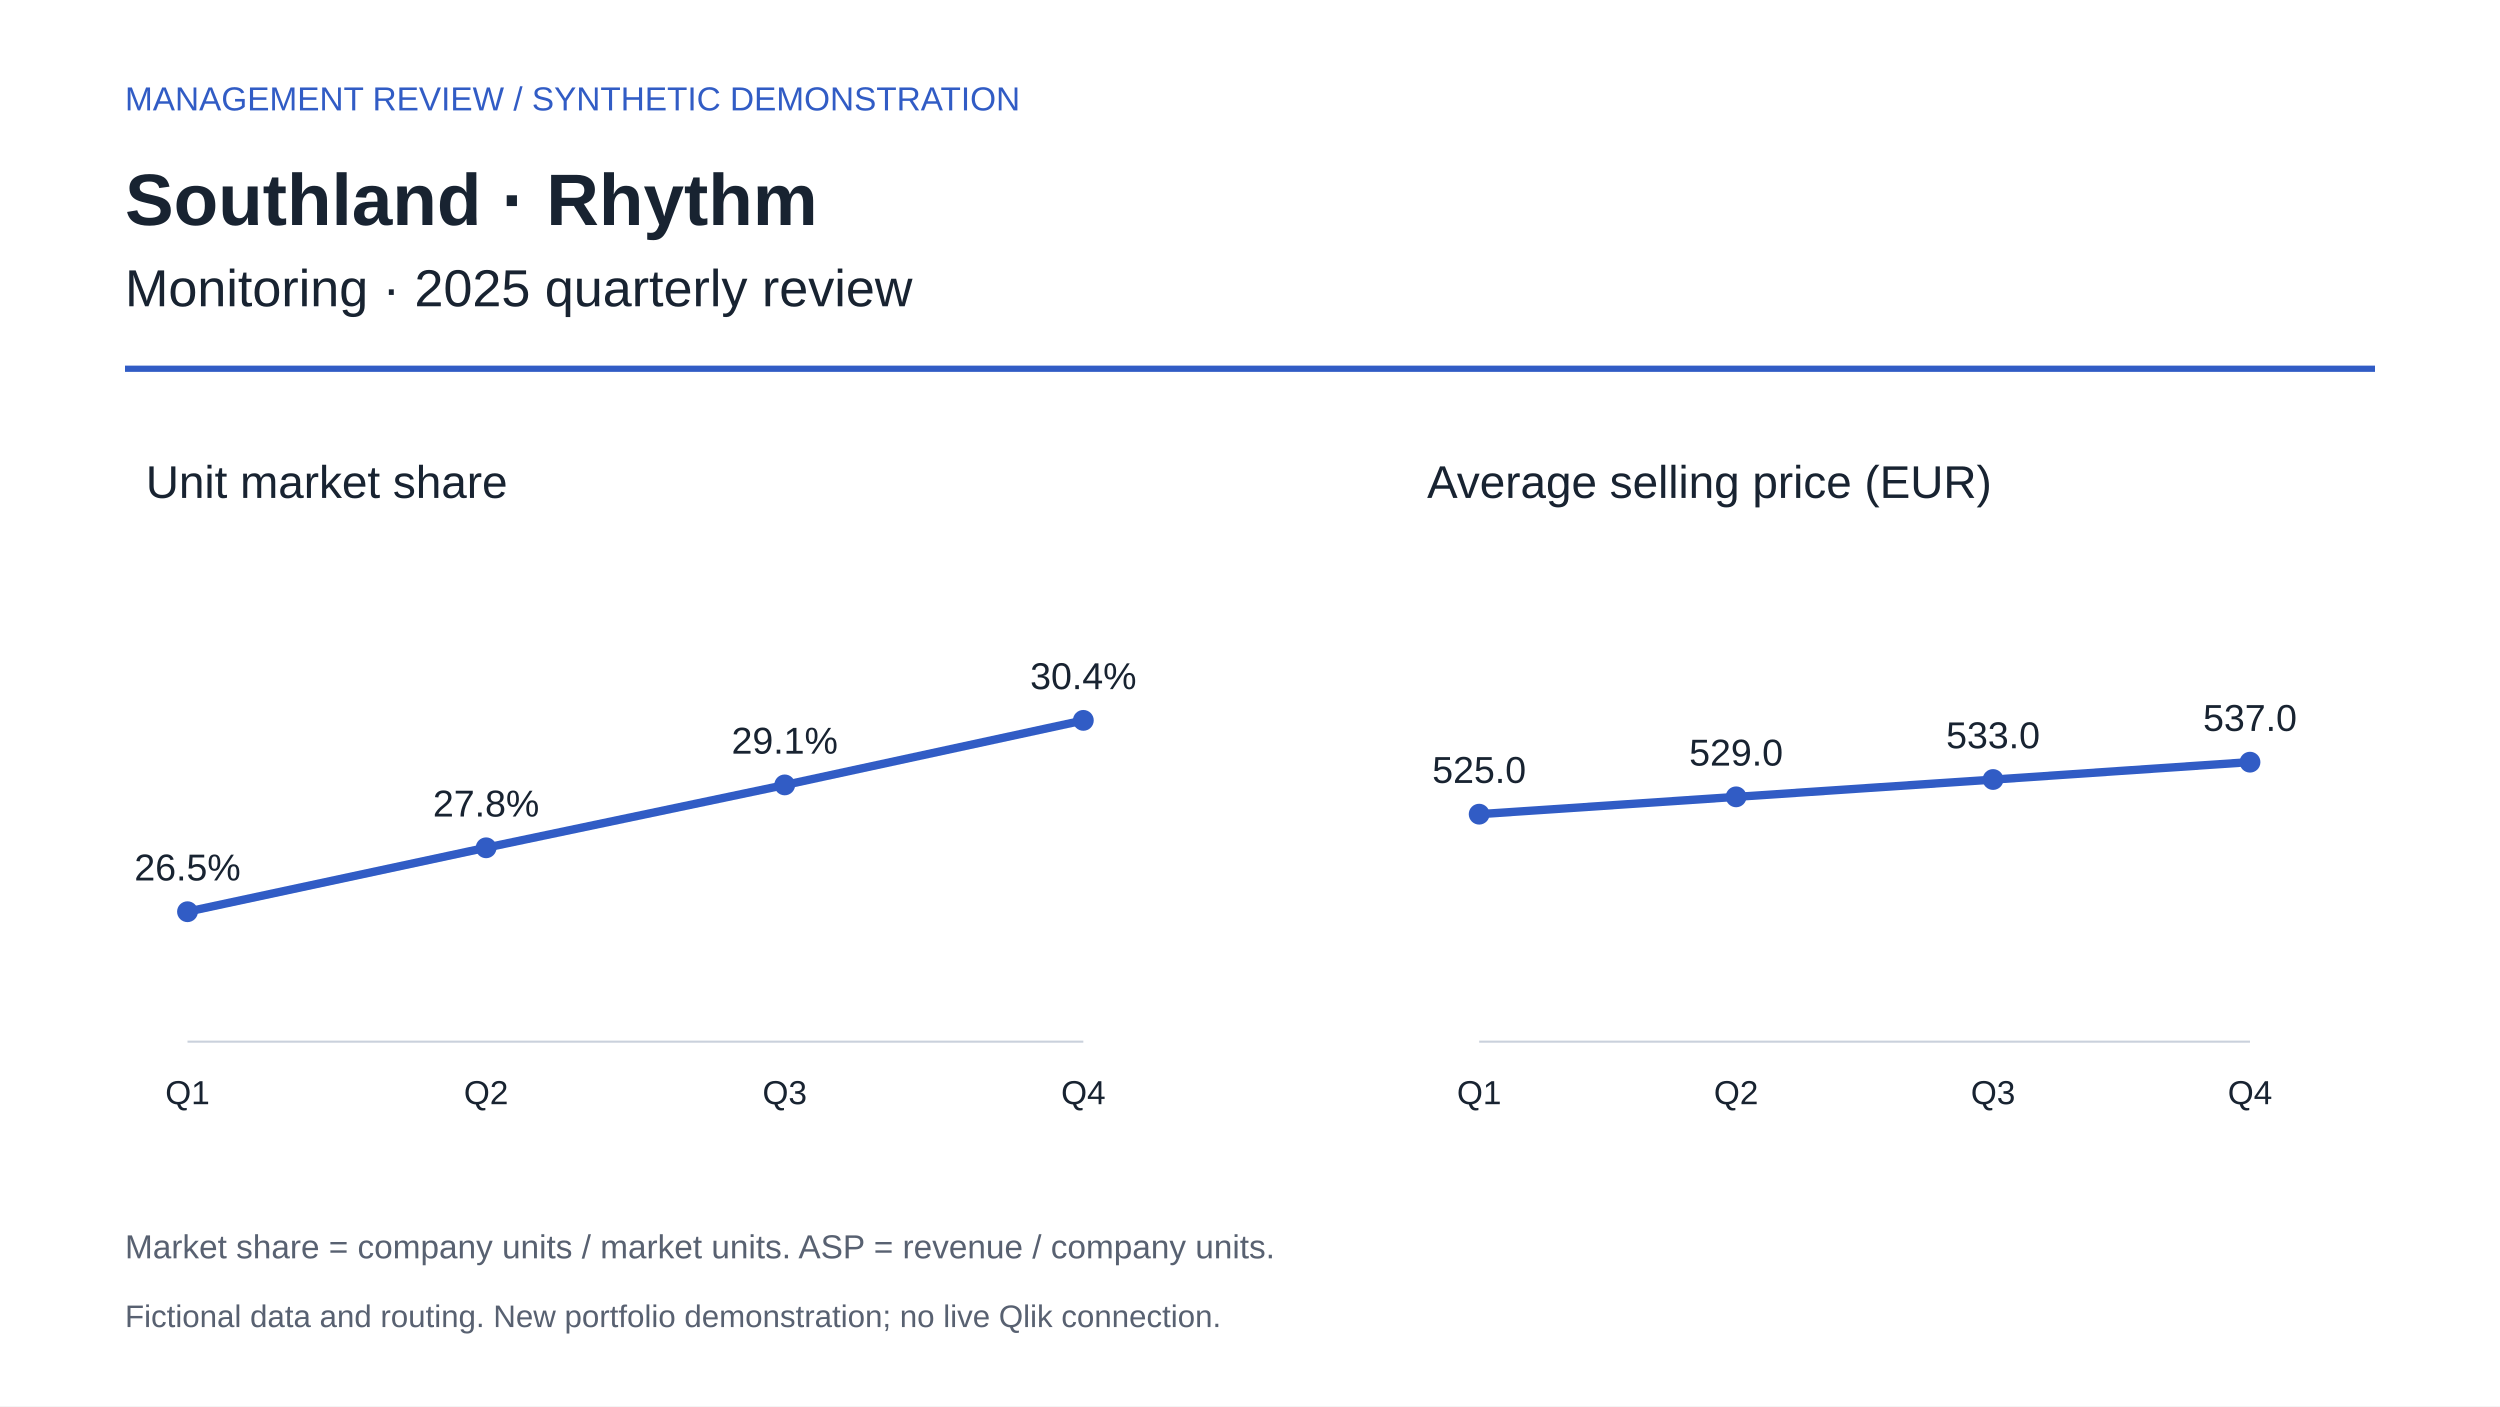
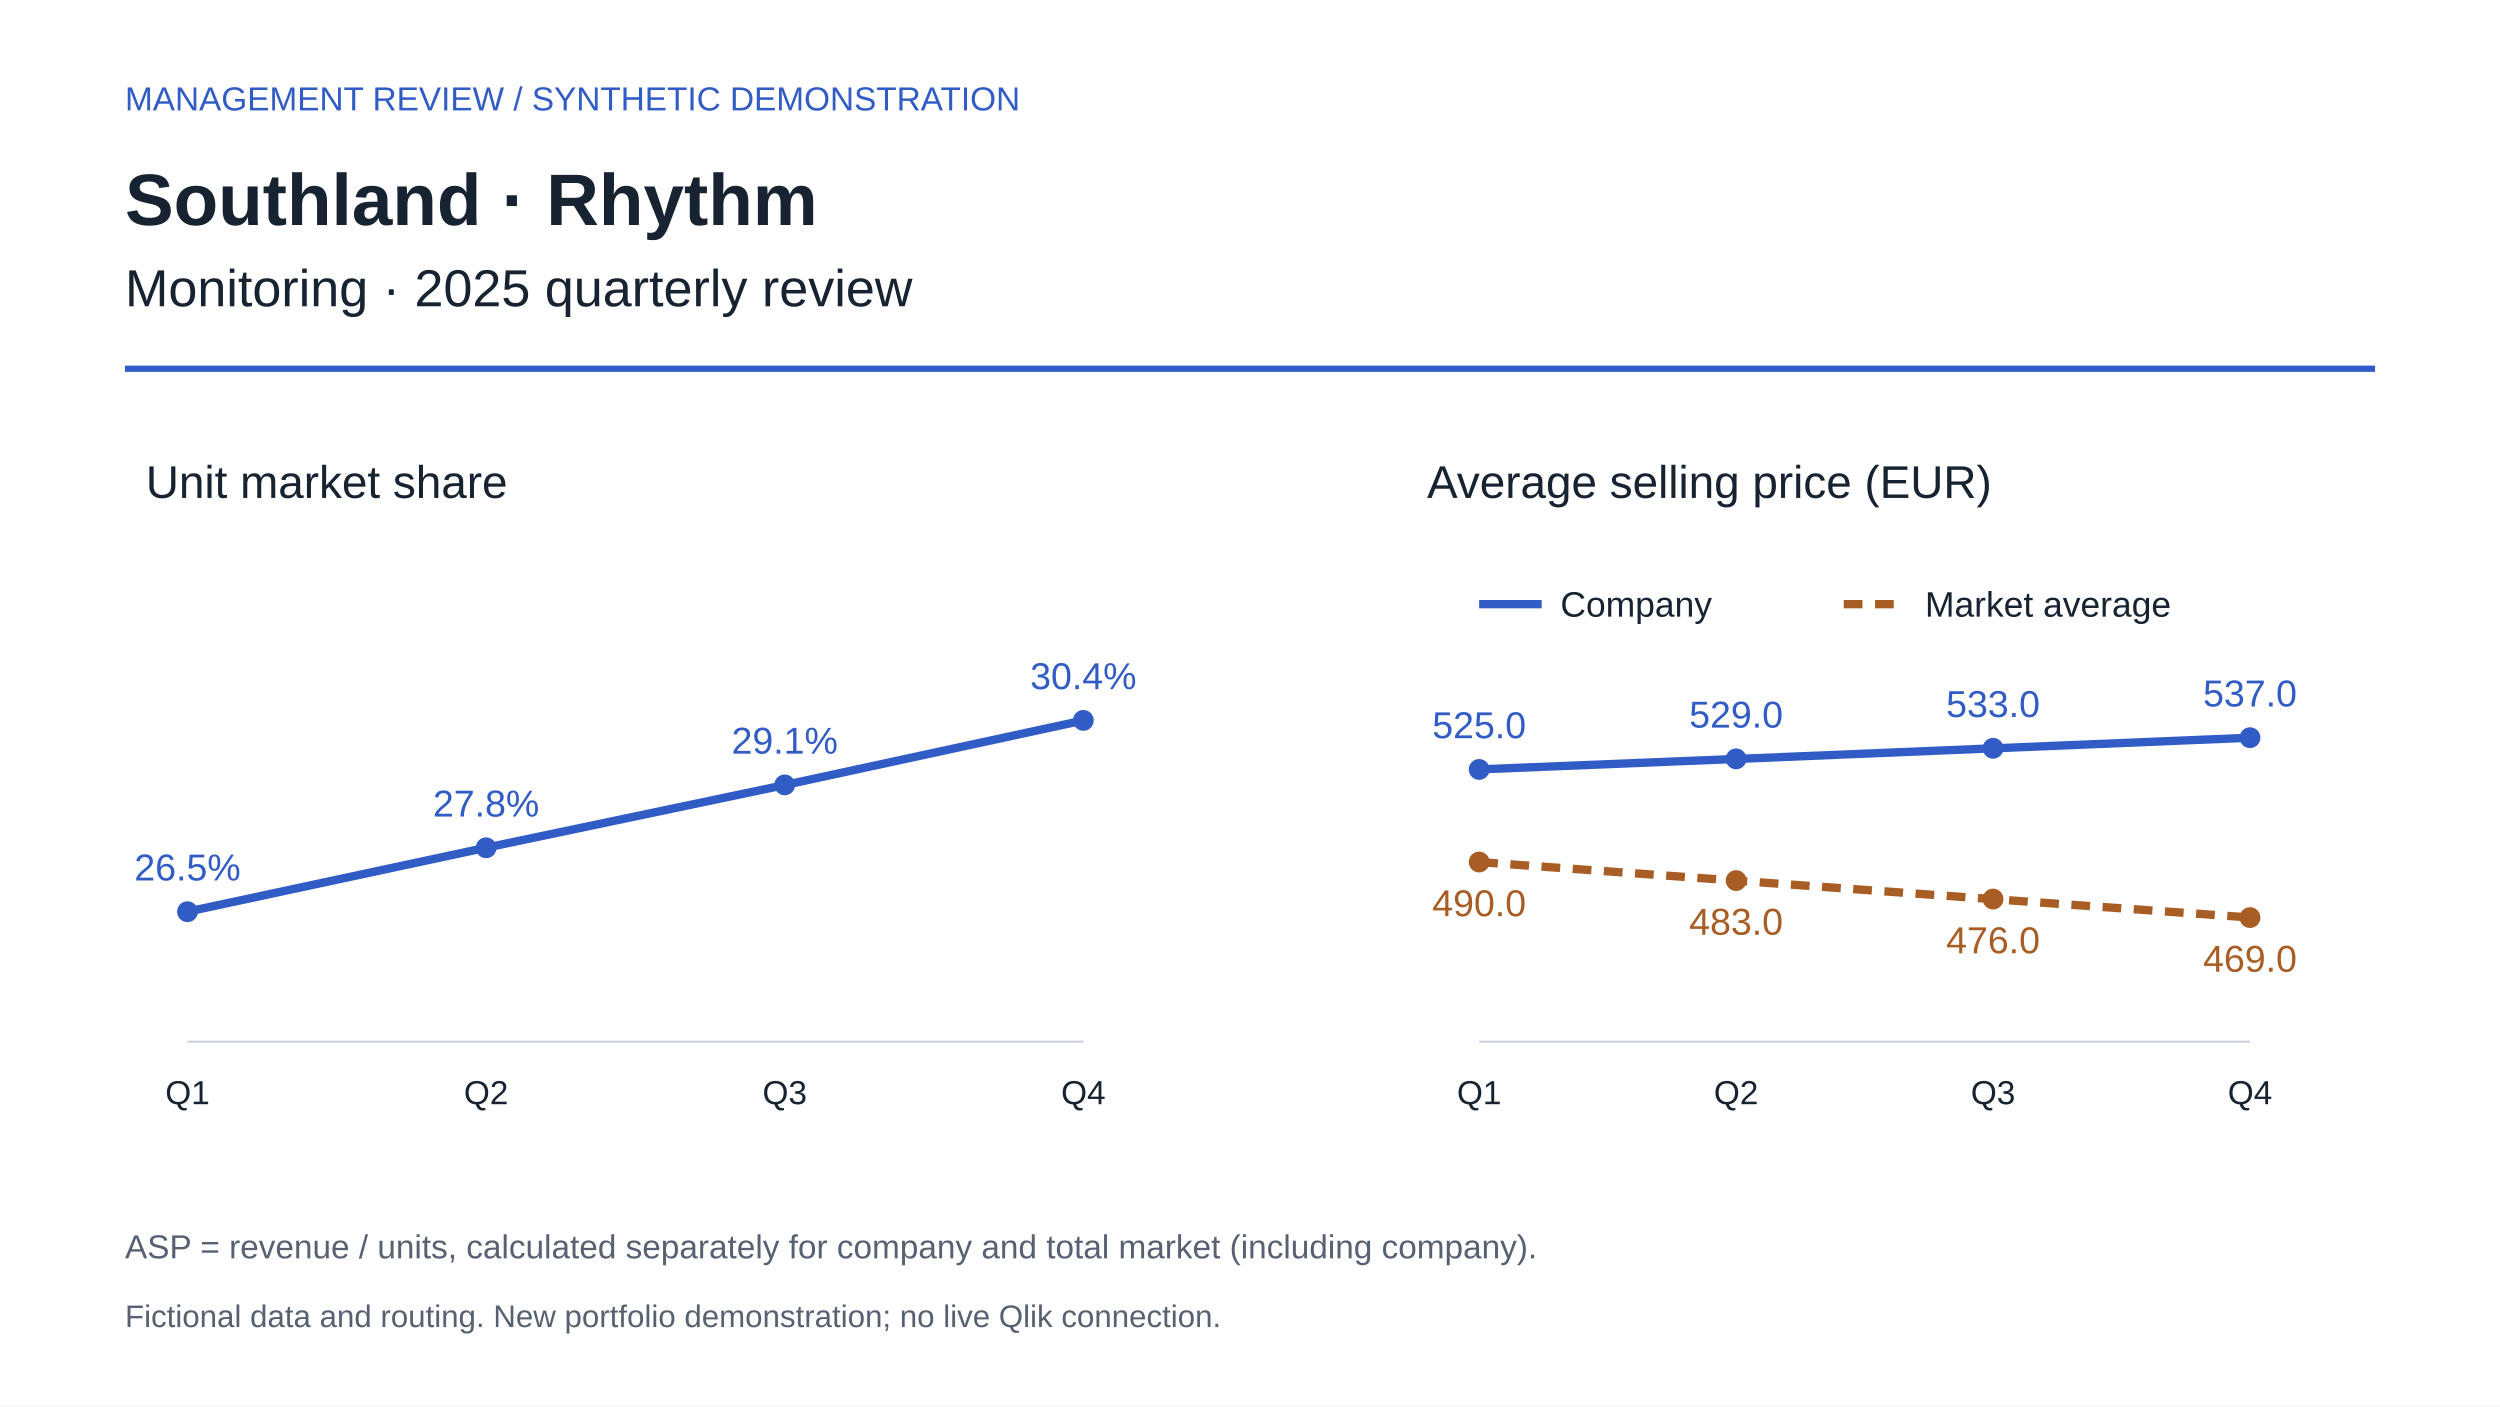
<svg xmlns="http://www.w3.org/2000/svg" width="1200" height="675" viewBox="0 0 1200 675">
  <rect width="1200" height="675" fill="#fff" />
  <g font-family="Arial,sans-serif" fill="#182331">
    <text x="60" y="53" font-size="16" fill="#315cc5">MANAGEMENT REVIEW / SYNTHETIC DEMONSTRATION</text>
    <text x="60" y="108" font-size="35" font-weight="700">Southland · Rhythm</text>
    <text x="60" y="147" font-size="25">Monitoring · 2025 quarterly review</text>
    <line x1="60" y1="177" x2="1140" y2="177" stroke="#315cc5" stroke-width="3" />
    <text x="70" y="239" font-size="22">Unit market share</text>
    <text x="685" y="239" font-size="22">Average selling price (EUR)</text>
    <line x1="90" y1="500" x2="520" y2="500" stroke="#cad1dc" />
    <polyline points="90.0,437.6 233.3,406.9 376.7,376.8 520.0,345.8" fill="none" stroke="#315cc5" stroke-width="4" />
    <circle cx="90.0" cy="437.625" r="5" fill="#315cc5" />
-     <text x="90.0" y="422.625" text-anchor="middle" font-size="18">26.5%</text>
+     <text x="90.0" y="422.625" text-anchor="middle" font-size="18" fill="#315cc5">26.5%</text>
+     <circle cx="233.333" cy="406.944" r="5" fill="#315cc5" />
+     <text x="233.333" y="391.944" text-anchor="middle" font-size="18" fill="#315cc5">27.8%</text>
+     <circle cx="376.667" cy="376.755" r="5" fill="#315cc5" />
+     <text x="376.667" y="361.755" text-anchor="middle" font-size="18" fill="#315cc5">29.1%</text>
+     <circle cx="520.0" cy="345.78" r="5" fill="#315cc5" />
+     <text x="520.0" y="330.78" text-anchor="middle" font-size="18" fill="#315cc5">30.4%</text>
    <text x="90.0" y="530" text-anchor="middle" font-size="16">Q1</text>
-     <circle cx="233.333" cy="406.944" r="5" fill="#315cc5" />
-     <text x="233.333" y="391.944" text-anchor="middle" font-size="18">27.8%</text>
    <text x="233.333" y="530" text-anchor="middle" font-size="16">Q2</text>
-     <circle cx="376.667" cy="376.755" r="5" fill="#315cc5" />
-     <text x="376.667" y="361.755" text-anchor="middle" font-size="18">29.1%</text>
    <text x="376.667" y="530" text-anchor="middle" font-size="16">Q3</text>
-     <circle cx="520.0" cy="345.78" r="5" fill="#315cc5" />
-     <text x="520.0" y="330.78" text-anchor="middle" font-size="18">30.4%</text>
    <text x="520.0" y="530" text-anchor="middle" font-size="16">Q4</text>
    <line x1="710" y1="500" x2="1080" y2="500" stroke="#cad1dc" />
-     <polyline points="710.0,390.8 833.3,382.5 956.7,374.2 1080.0,365.8" fill="none" stroke="#315cc5" stroke-width="4" />
-     <circle cx="710.0" cy="390.805" r="5" fill="#315cc5" />
-     <text x="710.0" y="375.805" text-anchor="middle" font-size="18">525.0</text>
+     <polyline points="710.0,369.3 833.3,364.3 956.7,359.2 1080.0,354.1" fill="none" stroke="#315cc5" stroke-width="4" />
+     <circle cx="710.0" cy="369.333" r="5" fill="#315cc5" />
+     <text x="710.0" y="354.333" text-anchor="middle" font-size="18" fill="#315cc5">525.0</text>
+     <circle cx="833.333" cy="364.254" r="5" fill="#315cc5" />
+     <text x="833.333" y="349.254" text-anchor="middle" font-size="18" fill="#315cc5">529.0</text>
+     <circle cx="956.667" cy="359.175" r="5" fill="#315cc5" />
+     <text x="956.667" y="344.175" text-anchor="middle" font-size="18" fill="#315cc5">533.0</text>
+     <circle cx="1080.0" cy="354.095" r="5" fill="#315cc5" />
+     <text x="1080.0" y="339.095" text-anchor="middle" font-size="18" fill="#315cc5">537.0</text>
+     <polyline points="710.0,413.8 833.3,422.7 956.7,431.6 1080.0,440.4" fill="none" stroke="#a85d24" stroke-width="4" stroke-dasharray="9 6" />
+     <circle cx="710.0" cy="413.778" r="5" fill="#a85d24" />
+     <text x="710.0" y="439.778" text-anchor="middle" font-size="18" fill="#a85d24">490.0</text>
+     <circle cx="833.333" cy="422.667" r="5" fill="#a85d24" />
+     <text x="833.333" y="448.667" text-anchor="middle" font-size="18" fill="#a85d24">483.0</text>
+     <circle cx="956.667" cy="431.556" r="5" fill="#a85d24" />
+     <text x="956.667" y="457.556" text-anchor="middle" font-size="18" fill="#a85d24">476.0</text>
+     <circle cx="1080.0" cy="440.444" r="5" fill="#a85d24" />
+     <text x="1080.0" y="466.444" text-anchor="middle" font-size="18" fill="#a85d24">469.0</text>
    <text x="710.0" y="530" text-anchor="middle" font-size="16">Q1</text>
-     <circle cx="833.333" cy="382.485" r="5" fill="#315cc5" />
-     <text x="833.333" y="367.485" text-anchor="middle" font-size="18">529.0</text>
    <text x="833.333" y="530" text-anchor="middle" font-size="16">Q2</text>
-     <circle cx="956.667" cy="374.165" r="5" fill="#315cc5" />
-     <text x="956.667" y="359.165" text-anchor="middle" font-size="18">533.0</text>
    <text x="956.667" y="530" text-anchor="middle" font-size="16">Q3</text>
-     <circle cx="1080.0" cy="365.846" r="5" fill="#315cc5" />
-     <text x="1080.0" y="350.846" text-anchor="middle" font-size="18">537.0</text>
    <text x="1080.0" y="530" text-anchor="middle" font-size="16">Q4</text>
-     <text x="60" y="604" font-size="16" fill="#586171">Market share = company units / market units. ASP = revenue / company units.</text>
+     <line x1="710" y1="290" x2="740" y2="290" stroke="#315cc5" stroke-width="4" />
+     <text x="749" y="296" font-size="17">Company</text>
+     <line x1="885" y1="290" x2="915" y2="290" stroke="#a85d24" stroke-width="4" stroke-dasharray="9 6" />
+     <text x="924" y="296" font-size="17">Market average</text>
+     <text x="60" y="604" font-size="16" fill="#586171">ASP = revenue / units, calculated separately for company and total market (including company).</text>
    <text x="60" y="637" font-size="15" fill="#586171">Fictional data and routing. New portfolio demonstration; no live Qlik connection.</text>
  </g>
</svg>
